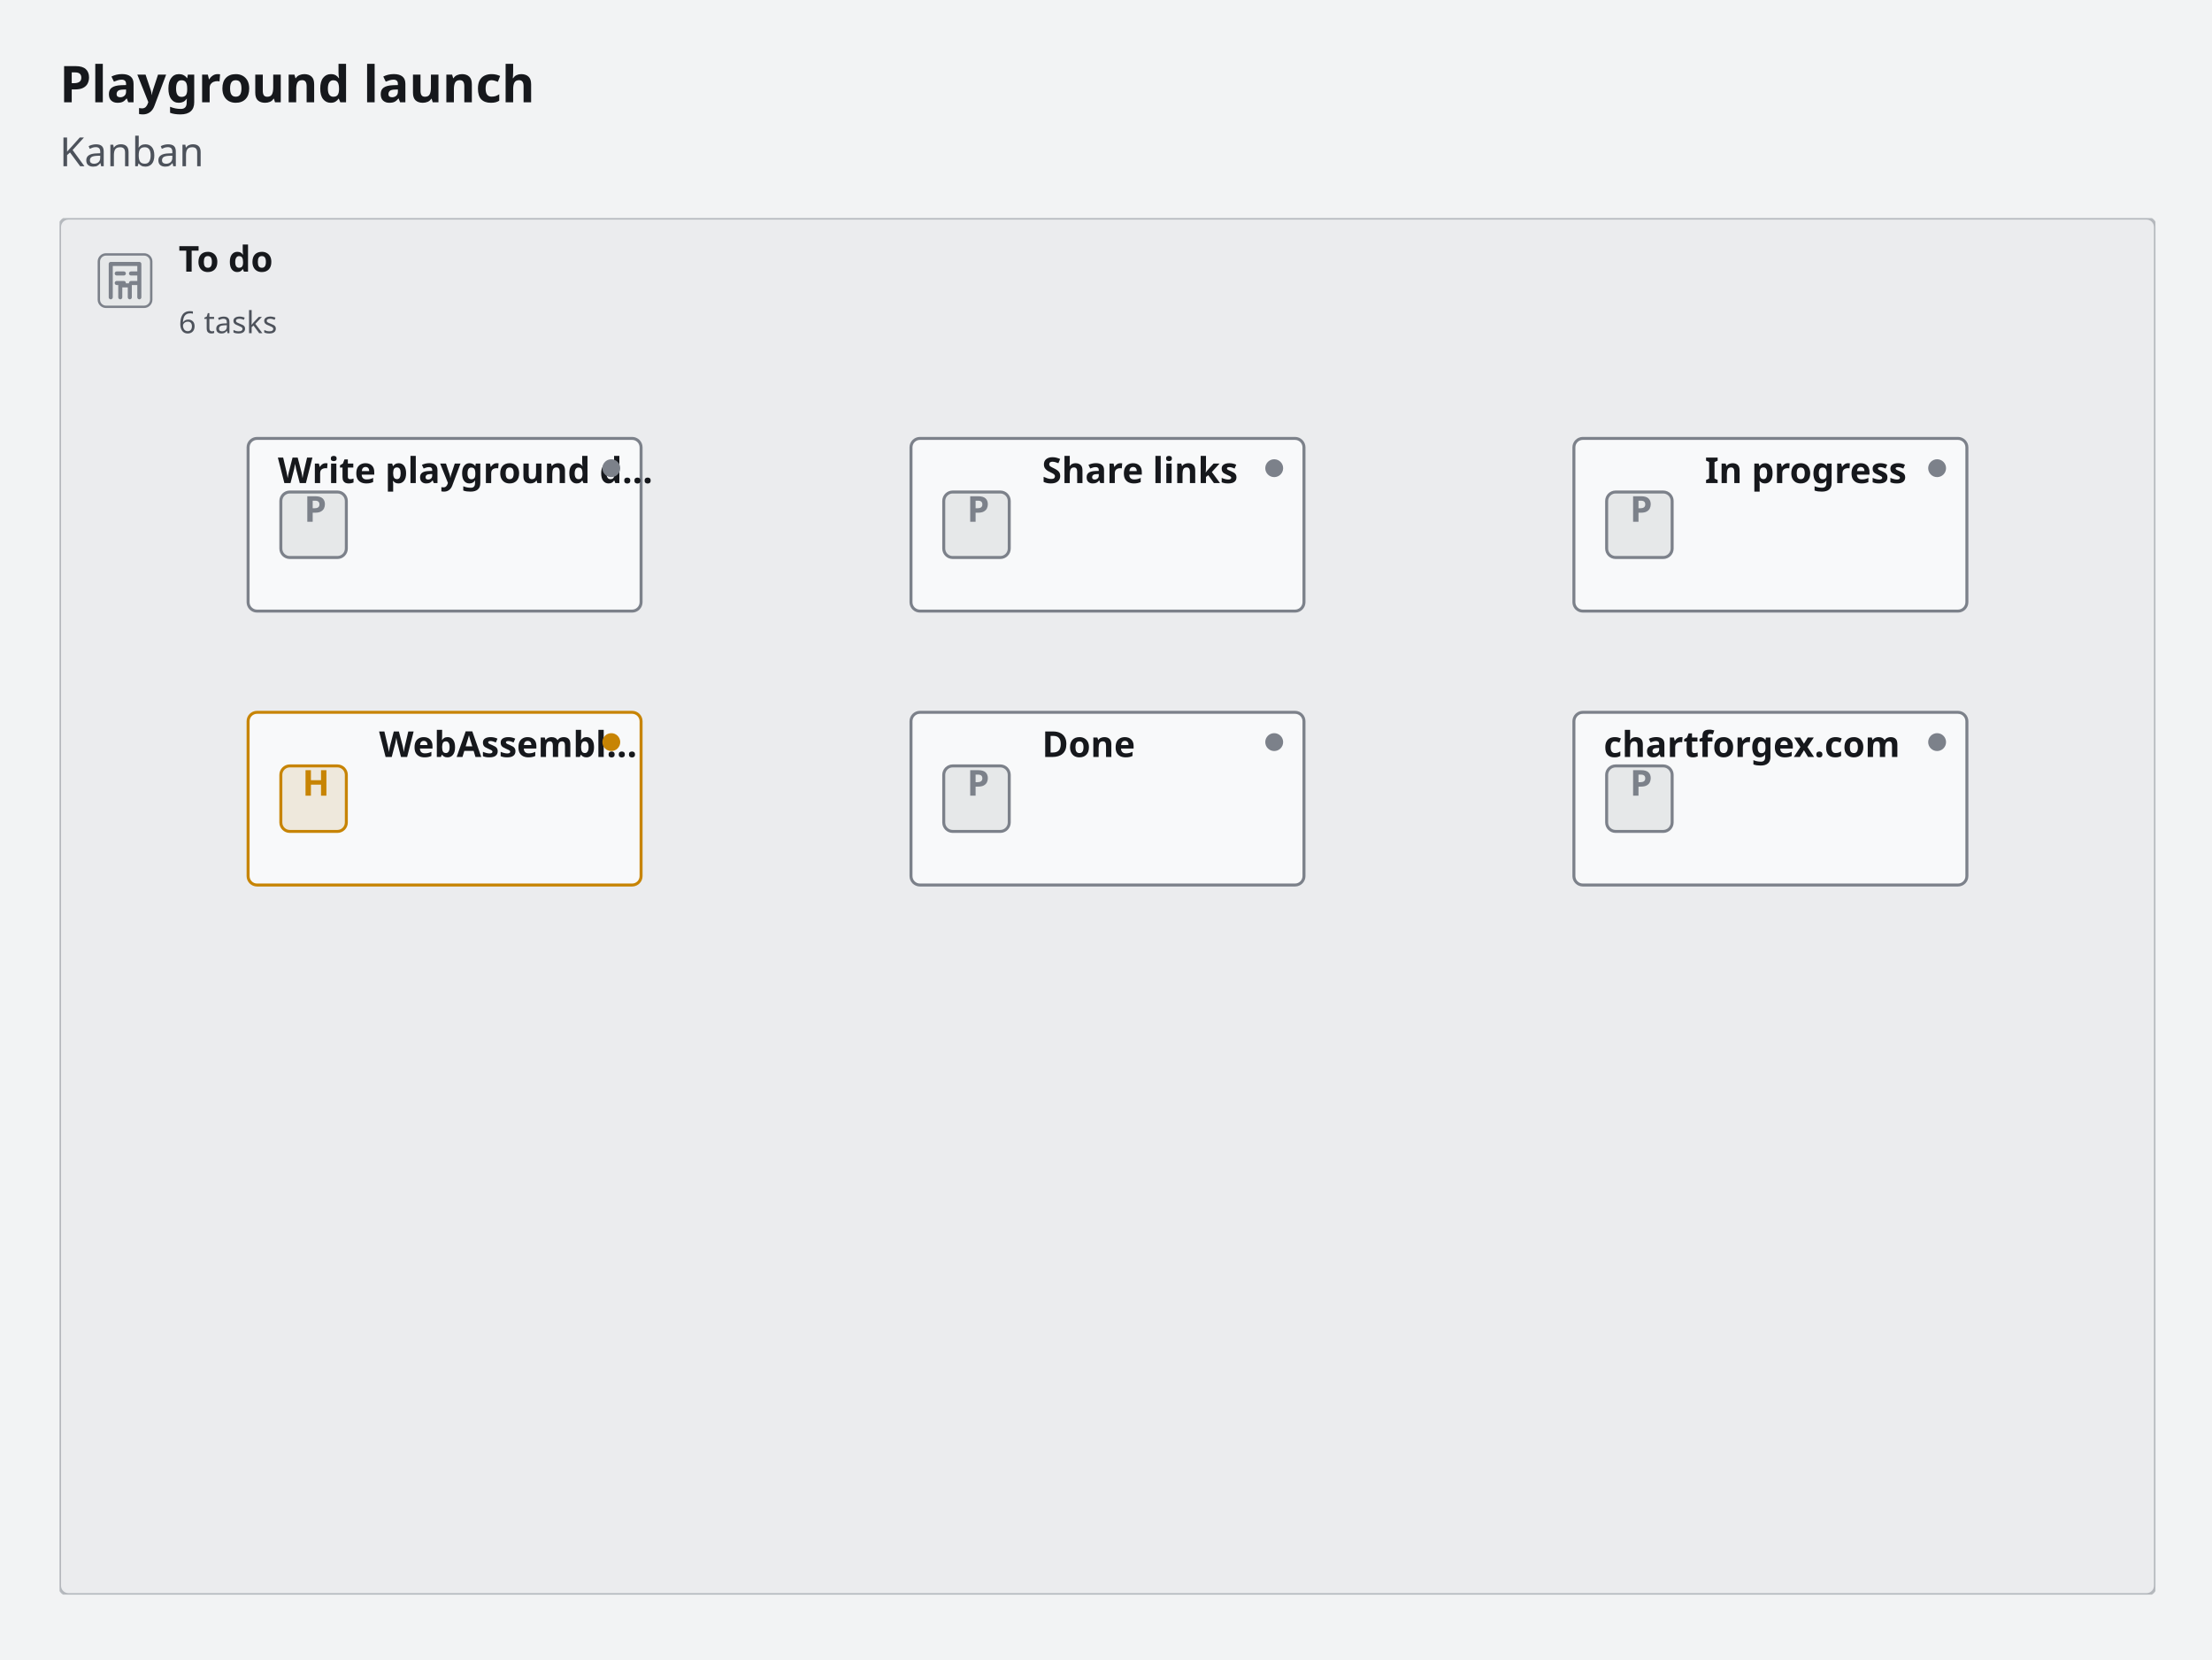
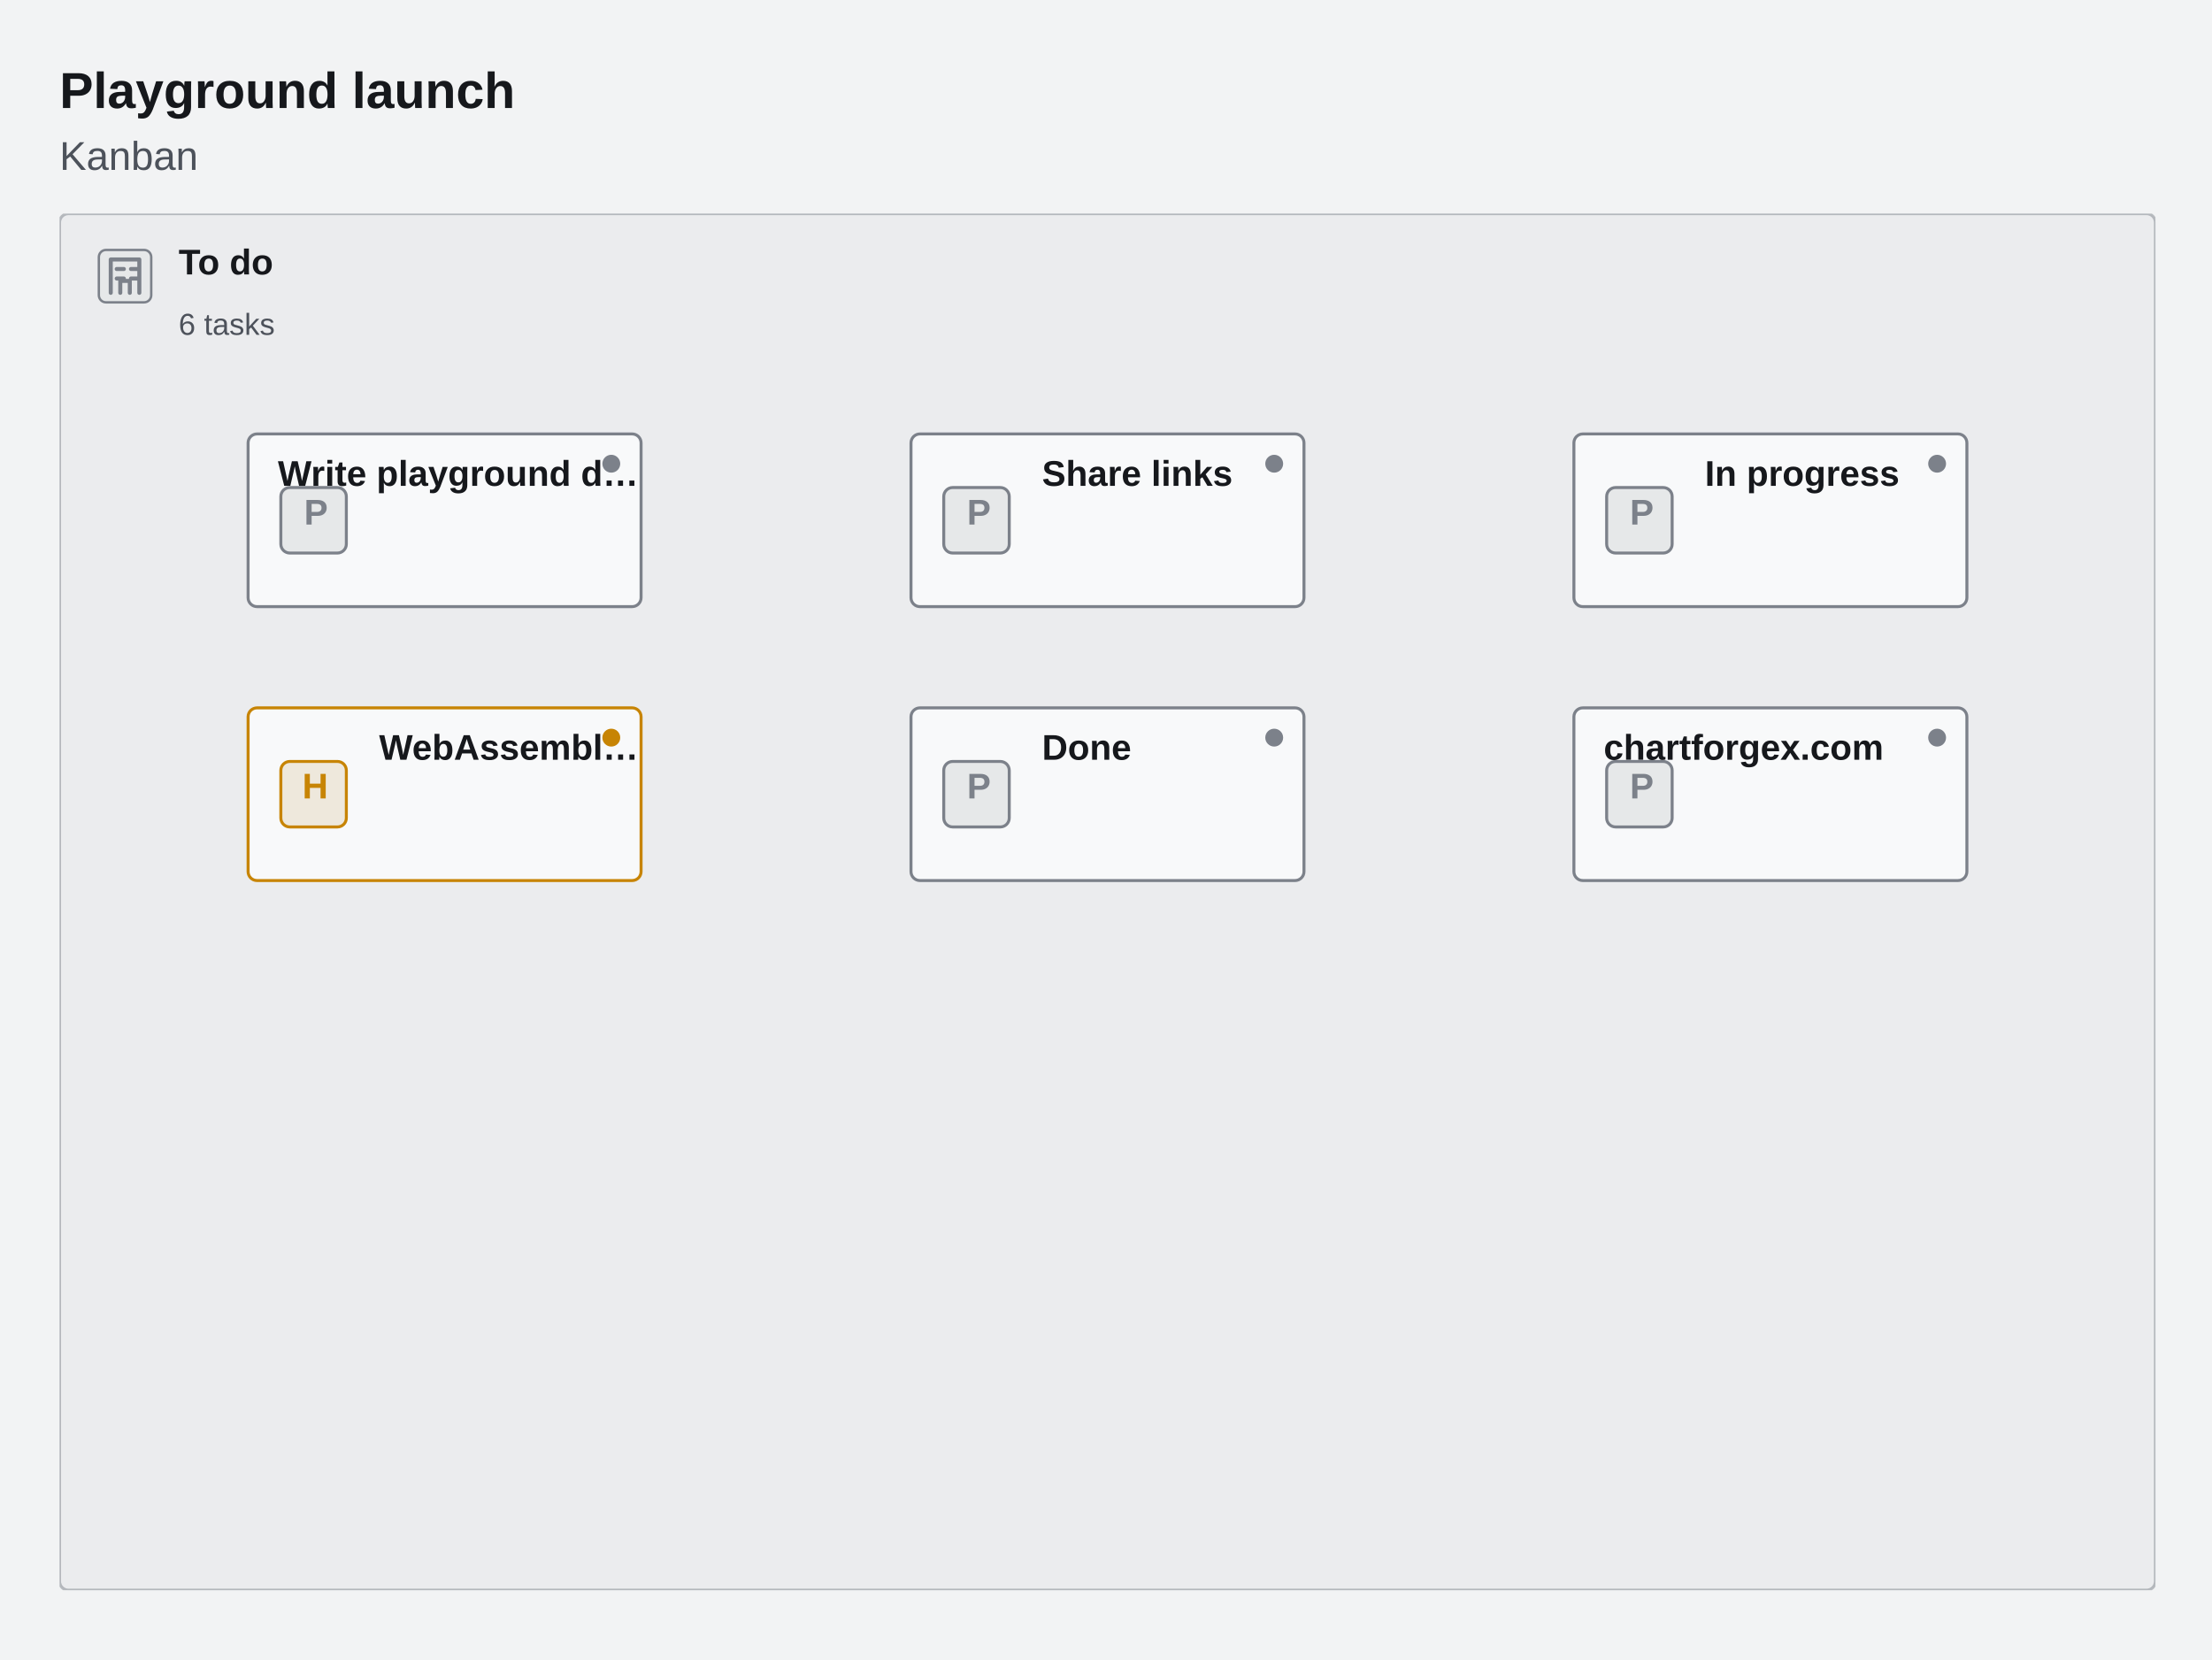
- <svg xmlns="http://www.w3.org/2000/svg" width="743" height="557" viewBox="8 6.4 743 557.3" stroke-linecap="round" stroke-linejoin="round" style="max-width:100%;height:auto;display:block" role="img" aria-label="Playground launch" aria-labelledby="cfx-mm-kanban-l-title" aria-describedby="cfx-mm-kanban-l-description">
+ <svg xmlns="http://www.w3.org/2000/svg" width="743" height="557" viewBox="8 7.9 743 557.3" stroke-linecap="round" stroke-linejoin="round" style="max-width:100%;height:auto;display:block" role="img" aria-label="Playground launch" aria-labelledby="cfx-mm-kanban-l-title" aria-describedby="cfx-mm-kanban-l-description">
  <defs>
    <clipPath id="cfx-mm-kanban-l-clip-1" clipPathUnits="userSpaceOnUse">
      <rect x="28" y="28" width="704" height="514" />
    </clipPath>
    <clipPath id="cfx-mm-kanban-l-clip-10" clipPathUnits="userSpaceOnUse">
      <rect x="28" y="79.65" width="704" height="462.35" />
    </clipPath>
  </defs>
  <rect x="0" y="0" width="760" height="570" rx="0" data-cfx-role="background" fill="#F2F3F4" stroke="none" stroke-width="1" />
  <g clip-path="url(#cfx-mm-kanban-l-clip-1)">
-     <g data-cfx-role="frame-heading-source" data-cfx-authored-font-request="Calibri, Carlito, Segoe UI, system-ui, sans-serif|700|normal|17|">
+     <g data-cfx-role="frame-heading-source" data-cfx-authored-font-request="Calibri, Carlito, Segoe UI, Arial, system-ui, sans-serif|700|normal|17|">
      <g data-cfx-role="frame-heading">
-         <text x="28" y="40.75" font-family="Calibri, Carlito, Segoe UI, system-ui, sans-serif" font-size="17" font-weight="700" font-style="normal" fill="#16181C" xml:space="preserve" style="white-space:pre;font-language-override:normal;font-palette:normal">Playground launch</text>
+         <text x="28" y="44.187" font-family="Calibri, Carlito, Segoe UI, Arial, system-ui, sans-serif" font-size="17" font-weight="700" font-style="normal" fill="#16181C" xml:space="preserve" style="white-space:pre;font-language-override:normal;font-palette:normal">Playground launch</text>
      </g>
    </g>
-     <g data-cfx-role="frame-heading-source" data-cfx-authored-font-request="Calibri, Carlito, Segoe UI, system-ui, sans-serif|400|normal|13.5|">
+     <g data-cfx-role="frame-heading-source" data-cfx-authored-font-request="Calibri, Carlito, Segoe UI, Arial, system-ui, sans-serif|400|normal|13.5|">
      <g data-cfx-role="frame-heading">
-         <text x="28" y="62.225" font-family="Calibri, Carlito, Segoe UI, system-ui, sans-serif" font-size="13.5" font-weight="400" font-style="normal" fill="#4D525B" xml:space="preserve" style="white-space:pre;font-language-override:normal;font-palette:normal">Kanban</text>
+         <text x="28" y="64.954" font-family="Calibri, Carlito, Segoe UI, Arial, system-ui, sans-serif" font-size="13.5" font-weight="400" font-style="normal" fill="#4D525B" xml:space="preserve" style="white-space:pre;font-language-override:normal;font-palette:normal">Kanban</text>
      </g>
    </g>
  </g>
  <g id="cfx-mm-kanban-l-node-9" data-cfx-source-id="mermaid-kanban" data-cfx-role="topology" class="cfx-topology" data-canvas-surface-style="Plain" data-cfx-active-scenario="" data-cfx-map-background-style="Dots" data-cfx-projection="" data-cfx-scenario-count="0" data-cfx-scenario-ids="" data-cfx-scenarios="[]" data-cfx-viewport="" data-chart-id="mermaid-kanban" data-fit-content-to-viewport="false" data-header-style="Standard" data-layout-direction="LeftToRight" data-layout-mode="DenseGrouped" data-node-surface-style="Card" data-visual-style="Default">
    <g clip-path="url(#cfx-mm-kanban-l-clip-10)">
      <g id="cfx-mm-kanban-l-node-11" data-cfx-source-id="todo" data-cfx-role="topology-group" class="cfx-topology__group cfx-mermaid-kanban-column" data-cfx-selected="false" data-cfx-status="Unknown" data-group-applied-layout-policy="Grid" data-group-color="" data-group-id="todo" data-group-label="To do" data-group-layout-policy="Grid" data-group-symbol="K" data-scenario-ids="" data-scenario-step-indices="">
        <rect x="28" y="79.65" width="704" height="462.35" rx="3" data-cfx-role="topology-group-surface" fill="rgba(124,129,138,0.059)" stroke="rgba(124,129,138,0.502)" stroke-width="1" />
        <rect x="41.2" y="91.85" width="17.6" height="17.6" rx="2.4" data-cfx-role="topology-icon-surface" fill="#E6E8E9" stroke="#7C818A" stroke-width="0.8" />
        <path d="M 45.2 106.25 L 45.2 95.05 L 54.8 95.05 L 54.8 106.25 M 48.4 106.25 L 48.4 102.25 L 51.6 102.25 L 51.6 106.25 M 47.2 98.25 L 49.6 98.25 M 52 98.25 L 54.4 98.25 M 47.2 101.45 L 49.6 101.45 M 52 101.45 L 54.4 101.45" data-cfx-role="topology-node-icon" fill="none" stroke="#7C818A" stroke-width="1.36" />
        <g data-cfx-role="topology-group-label">
-           <text x="68" y="97.65" font-family="Calibri, Carlito, Segoe UI, system-ui, sans-serif" font-size="12" font-weight="600" font-style="normal" fill="#16181C" xml:space="preserve" style="white-space:pre;font-language-override:normal;font-palette:normal">To do</text>
+           <text x="68" y="100.076" font-family="Calibri, Carlito, Segoe UI, Arial, system-ui, sans-serif" font-size="12" font-weight="600" font-style="normal" fill="#16181C" xml:space="preserve" style="white-space:pre;font-language-override:normal;font-palette:normal">To do</text>
        </g>
        <g data-cfx-role="topology-group-subtitle">
-           <text x="68" y="118.3" font-family="Calibri, Carlito, Segoe UI, system-ui, sans-serif" font-size="10.2" font-weight="400" font-style="normal" fill="#4D525B" xml:space="preserve" style="white-space:pre;font-language-override:normal;font-palette:normal">6 tasks</text>
+           <text x="68" y="120.362" font-family="Calibri, Carlito, Segoe UI, Arial, system-ui, sans-serif" font-size="10.2" font-weight="400" font-style="normal" fill="#4D525B" xml:space="preserve" style="white-space:pre;font-language-override:normal;font-palette:normal">6 tasks</text>
        </g>
      </g>
      <g id="cfx-mm-kanban-l-node-18" data-cfx-source-id="docs" data-cfx-role="topology-node" class="cfx-topology__node cfx-mermaid-kanban-task" data-cfx-meta-mermaid-column="todo" data-cfx-selected="false" data-cfx-status="Unknown" data-group-id="todo" data-group-label="To do" data-node-badge="" data-node-detail-count="0" data-node-display-mode="Card" data-node-id="docs" data-node-kind="Process" data-node-label="Write playground docs" data-scenario-ids="" data-scenario-step-indices="">
        <rect x="91.333" y="153.65" width="132" height="58" rx="3" data-cfx-role="topology-node-surface" fill="#F8F9FA" stroke="#7C818A" stroke-width="1" />
        <rect x="102.333" y="171.65" width="22" height="22" rx="3" data-cfx-role="topology-icon-surface" fill="#E6E8E9" stroke="#7C818A" stroke-width="1" />
        <g data-cfx-role="topology-node-icon">
-           <text x="110.14" y="181.65" font-family="Calibri, Carlito, Segoe UI, system-ui, sans-serif" font-size="12" font-weight="600" font-style="normal" fill="#7C818A" xml:space="preserve" style="white-space:pre;font-language-override:normal;font-palette:normal">P</text>
+           <text x="110.14" y="184.076" font-family="Calibri, Carlito, Segoe UI, Arial, system-ui, sans-serif" font-size="12" font-weight="600" font-style="normal" fill="#7C818A" xml:space="preserve" style="white-space:pre;font-language-override:normal;font-palette:normal">P</text>
        </g>
        <g id="cfx-mm-kanban-l-node-22" data-cfx-source-id="docs-label" data-cfx-role="topology-node-label">
-           <text x="101.333" y="168.65" font-family="Calibri, Carlito, Segoe UI, system-ui, sans-serif" font-size="12" font-weight="600" font-style="normal" fill="#16181C" xml:space="preserve" style="white-space:pre;font-language-override:normal;font-palette:normal">Write playground d…</text>
+           <text x="101.333" y="171.076" font-family="Calibri, Carlito, Segoe UI, Arial, system-ui, sans-serif" font-size="12" font-weight="600" font-style="normal" fill="#16181C" xml:space="preserve" style="white-space:pre;font-language-override:normal;font-palette:normal">Write playground d…</text>
        </g>
        <g id="cfx-mm-kanban-l-node-23" data-cfx-source-id="docs-status" data-cfx-role="topology-node-status" data-node-id="docs">
          <ellipse cx="213.333" cy="163.65" rx="3" ry="3" data-cfx-role="topology-status" fill="#7C818A" stroke="none" stroke-width="1" />
        </g>
      </g>
      <g id="cfx-mm-kanban-l-node-27" data-cfx-source-id="share" data-cfx-role="topology-node" class="cfx-topology__node cfx-mermaid-kanban-task" data-cfx-meta-mermaid-column="todo" data-cfx-selected="false" data-cfx-status="Unknown" data-group-id="todo" data-group-label="To do" data-node-badge="" data-node-detail-count="0" data-node-display-mode="Card" data-node-id="share" data-node-kind="Process" data-node-label="Share links" data-scenario-ids="" data-scenario-step-indices="">
        <rect x="314" y="153.65" width="132" height="58" rx="3" data-cfx-role="topology-node-surface" fill="#F8F9FA" stroke="#7C818A" stroke-width="1" />
        <rect x="325" y="171.65" width="22" height="22" rx="3" data-cfx-role="topology-icon-surface" fill="#E6E8E9" stroke="#7C818A" stroke-width="1" />
        <g data-cfx-role="topology-node-icon">
-           <text x="332.807" y="181.65" font-family="Calibri, Carlito, Segoe UI, system-ui, sans-serif" font-size="12" font-weight="600" font-style="normal" fill="#7C818A" xml:space="preserve" style="white-space:pre;font-language-override:normal;font-palette:normal">P</text>
+           <text x="332.807" y="184.076" font-family="Calibri, Carlito, Segoe UI, Arial, system-ui, sans-serif" font-size="12" font-weight="600" font-style="normal" fill="#7C818A" xml:space="preserve" style="white-space:pre;font-language-override:normal;font-palette:normal">P</text>
        </g>
        <g id="cfx-mm-kanban-l-node-31" data-cfx-source-id="share-label" data-cfx-role="topology-node-label">
-           <text x="358" y="168.65" font-family="Calibri, Carlito, Segoe UI, system-ui, sans-serif" font-size="12" font-weight="600" font-style="normal" fill="#16181C" xml:space="preserve" style="white-space:pre;font-language-override:normal;font-palette:normal">Share links</text>
+           <text x="358" y="171.076" font-family="Calibri, Carlito, Segoe UI, Arial, system-ui, sans-serif" font-size="12" font-weight="600" font-style="normal" fill="#16181C" xml:space="preserve" style="white-space:pre;font-language-override:normal;font-palette:normal">Share links</text>
        </g>
        <g id="cfx-mm-kanban-l-node-32" data-cfx-source-id="share-status" data-cfx-role="topology-node-status" data-node-id="share">
          <ellipse cx="436" cy="163.65" rx="3" ry="3" data-cfx-role="topology-status" fill="#7C818A" stroke="none" stroke-width="1" />
        </g>
      </g>
      <g id="cfx-mm-kanban-l-node-36" data-cfx-source-id="doing" data-cfx-role="topology-node" class="cfx-topology__node cfx-mermaid-kanban-task" data-cfx-meta-mermaid-column="todo" data-cfx-selected="false" data-cfx-status="Unknown" data-group-id="todo" data-group-label="To do" data-node-badge="" data-node-detail-count="0" data-node-display-mode="Card" data-node-id="doing" data-node-kind="Process" data-node-label="In progress" data-scenario-ids="" data-scenario-step-indices="">
        <rect x="536.667" y="153.65" width="132" height="58" rx="3" data-cfx-role="topology-node-surface" fill="#F8F9FA" stroke="#7C818A" stroke-width="1" />
        <rect x="547.667" y="171.65" width="22" height="22" rx="3" data-cfx-role="topology-icon-surface" fill="#E6E8E9" stroke="#7C818A" stroke-width="1" />
        <g data-cfx-role="topology-node-icon">
-           <text x="555.473" y="181.65" font-family="Calibri, Carlito, Segoe UI, system-ui, sans-serif" font-size="12" font-weight="600" font-style="normal" fill="#7C818A" xml:space="preserve" style="white-space:pre;font-language-override:normal;font-palette:normal">P</text>
+           <text x="555.473" y="184.076" font-family="Calibri, Carlito, Segoe UI, Arial, system-ui, sans-serif" font-size="12" font-weight="600" font-style="normal" fill="#7C818A" xml:space="preserve" style="white-space:pre;font-language-override:normal;font-palette:normal">P</text>
        </g>
        <g id="cfx-mm-kanban-l-node-40" data-cfx-source-id="doing-label" data-cfx-role="topology-node-label">
-           <text x="580.667" y="168.65" font-family="Calibri, Carlito, Segoe UI, system-ui, sans-serif" font-size="12" font-weight="600" font-style="normal" fill="#16181C" xml:space="preserve" style="white-space:pre;font-language-override:normal;font-palette:normal">In progress</text>
+           <text x="580.667" y="171.076" font-family="Calibri, Carlito, Segoe UI, Arial, system-ui, sans-serif" font-size="12" font-weight="600" font-style="normal" fill="#16181C" xml:space="preserve" style="white-space:pre;font-language-override:normal;font-palette:normal">In progress</text>
        </g>
        <g id="cfx-mm-kanban-l-node-41" data-cfx-source-id="doing-status" data-cfx-role="topology-node-status" data-node-id="doing">
          <ellipse cx="658.667" cy="163.65" rx="3" ry="3" data-cfx-role="topology-status" fill="#7C818A" stroke="none" stroke-width="1" />
        </g>
      </g>
      <g id="cfx-mm-kanban-l-node-45" data-cfx-source-id="engine" data-cfx-role="topology-node" class="cfx-topology__node cfx-mermaid-kanban-task" data-cfx-meta-mermaid-column="todo" data-cfx-meta-mermaid-meta-priority="High" data-cfx-selected="false" data-cfx-status="Warning" data-group-id="todo" data-group-label="To do" data-node-badge="" data-node-detail-count="0" data-node-display-mode="Card" data-node-id="engine" data-node-kind="Process" data-node-label="WebAssembly engine" data-scenario-ids="" data-scenario-step-indices="">
        <rect x="91.333" y="245.65" width="132" height="58" rx="3" data-cfx-role="topology-node-surface" fill="#F8F9FA" stroke="#C78404" stroke-width="1" />
        <rect x="102.333" y="263.65" width="22" height="22" rx="3" data-cfx-role="topology-icon-surface" fill="#EEE8DC" stroke="#C78404" stroke-width="1" />
        <g data-cfx-role="topology-node-icon">
-           <text x="109.548" y="273.65" font-family="Calibri, Carlito, Segoe UI, system-ui, sans-serif" font-size="12" font-weight="600" font-style="normal" fill="#C78404" xml:space="preserve" style="white-space:pre;font-language-override:normal;font-palette:normal">H</text>
+           <text x="109.548" y="276.076" font-family="Calibri, Carlito, Segoe UI, Arial, system-ui, sans-serif" font-size="12" font-weight="600" font-style="normal" fill="#C78404" xml:space="preserve" style="white-space:pre;font-language-override:normal;font-palette:normal">H</text>
        </g>
        <g id="cfx-mm-kanban-l-node-49" data-cfx-source-id="engine-label" data-cfx-role="topology-node-label">
-           <text x="135.333" y="260.65" font-family="Calibri, Carlito, Segoe UI, system-ui, sans-serif" font-size="12" font-weight="600" font-style="normal" fill="#16181C" xml:space="preserve" style="white-space:pre;font-language-override:normal;font-palette:normal">WebAssembl…</text>
+           <text x="135.333" y="263.076" font-family="Calibri, Carlito, Segoe UI, Arial, system-ui, sans-serif" font-size="12" font-weight="600" font-style="normal" fill="#16181C" xml:space="preserve" style="white-space:pre;font-language-override:normal;font-palette:normal">WebAssembl…</text>
        </g>
        <g id="cfx-mm-kanban-l-node-50" data-cfx-source-id="engine-status" data-cfx-role="topology-node-status" data-node-id="engine">
          <ellipse cx="213.333" cy="255.65" rx="3" ry="3" data-cfx-role="topology-status" fill="#C78404" stroke="none" stroke-width="1" />
        </g>
      </g>
      <g id="cfx-mm-kanban-l-node-54" data-cfx-source-id="done" data-cfx-role="topology-node" class="cfx-topology__node cfx-mermaid-kanban-task" data-cfx-meta-mermaid-column="todo" data-cfx-selected="false" data-cfx-status="Unknown" data-group-id="todo" data-group-label="To do" data-node-badge="" data-node-detail-count="0" data-node-display-mode="Card" data-node-id="done" data-node-kind="Process" data-node-label="Done" data-scenario-ids="" data-scenario-step-indices="">
        <rect x="314" y="245.65" width="132" height="58" rx="3" data-cfx-role="topology-node-surface" fill="#F8F9FA" stroke="#7C818A" stroke-width="1" />
        <rect x="325" y="263.65" width="22" height="22" rx="3" data-cfx-role="topology-icon-surface" fill="#E6E8E9" stroke="#7C818A" stroke-width="1" />
        <g data-cfx-role="topology-node-icon">
-           <text x="332.807" y="273.65" font-family="Calibri, Carlito, Segoe UI, system-ui, sans-serif" font-size="12" font-weight="600" font-style="normal" fill="#7C818A" xml:space="preserve" style="white-space:pre;font-language-override:normal;font-palette:normal">P</text>
+           <text x="332.807" y="276.076" font-family="Calibri, Carlito, Segoe UI, Arial, system-ui, sans-serif" font-size="12" font-weight="600" font-style="normal" fill="#7C818A" xml:space="preserve" style="white-space:pre;font-language-override:normal;font-palette:normal">P</text>
        </g>
        <g id="cfx-mm-kanban-l-node-58" data-cfx-source-id="done-label" data-cfx-role="topology-node-label">
-           <text x="358" y="260.65" font-family="Calibri, Carlito, Segoe UI, system-ui, sans-serif" font-size="12" font-weight="600" font-style="normal" fill="#16181C" xml:space="preserve" style="white-space:pre;font-language-override:normal;font-palette:normal">Done</text>
+           <text x="358" y="263.076" font-family="Calibri, Carlito, Segoe UI, Arial, system-ui, sans-serif" font-size="12" font-weight="600" font-style="normal" fill="#16181C" xml:space="preserve" style="white-space:pre;font-language-override:normal;font-palette:normal">Done</text>
        </g>
        <g id="cfx-mm-kanban-l-node-59" data-cfx-source-id="done-status" data-cfx-role="topology-node-status" data-node-id="done">
          <ellipse cx="436" cy="255.65" rx="3" ry="3" data-cfx-role="topology-status" fill="#7C818A" stroke="none" stroke-width="1" />
        </g>
      </g>
      <g id="cfx-mm-kanban-l-node-63" data-cfx-source-id="site" data-cfx-role="topology-node" class="cfx-topology__node cfx-mermaid-kanban-task" data-cfx-meta-mermaid-column="todo" data-cfx-selected="false" data-cfx-status="Unknown" data-group-id="todo" data-group-label="To do" data-node-badge="" data-node-detail-count="0" data-node-display-mode="Card" data-node-id="site" data-node-kind="Process" data-node-label="chartforgex.com" data-scenario-ids="" data-scenario-step-indices="">
        <rect x="536.667" y="245.65" width="132" height="58" rx="3" data-cfx-role="topology-node-surface" fill="#F8F9FA" stroke="#7C818A" stroke-width="1" />
        <rect x="547.667" y="263.65" width="22" height="22" rx="3" data-cfx-role="topology-icon-surface" fill="#E6E8E9" stroke="#7C818A" stroke-width="1" />
        <g data-cfx-role="topology-node-icon">
-           <text x="555.473" y="273.65" font-family="Calibri, Carlito, Segoe UI, system-ui, sans-serif" font-size="12" font-weight="600" font-style="normal" fill="#7C818A" xml:space="preserve" style="white-space:pre;font-language-override:normal;font-palette:normal">P</text>
+           <text x="555.473" y="276.076" font-family="Calibri, Carlito, Segoe UI, Arial, system-ui, sans-serif" font-size="12" font-weight="600" font-style="normal" fill="#7C818A" xml:space="preserve" style="white-space:pre;font-language-override:normal;font-palette:normal">P</text>
        </g>
        <g id="cfx-mm-kanban-l-node-67" data-cfx-source-id="site-label" data-cfx-role="topology-node-label">
-           <text x="546.667" y="260.65" font-family="Calibri, Carlito, Segoe UI, system-ui, sans-serif" font-size="12" font-weight="600" font-style="normal" fill="#16181C" xml:space="preserve" style="white-space:pre;font-language-override:normal;font-palette:normal">chartforgex.com</text>
+           <text x="546.667" y="263.076" font-family="Calibri, Carlito, Segoe UI, Arial, system-ui, sans-serif" font-size="12" font-weight="600" font-style="normal" fill="#16181C" xml:space="preserve" style="white-space:pre;font-language-override:normal;font-palette:normal">chartforgex.com</text>
        </g>
        <g id="cfx-mm-kanban-l-node-68" data-cfx-source-id="site-status" data-cfx-role="topology-node-status" data-node-id="site">
          <ellipse cx="658.667" cy="255.65" rx="3" ry="3" data-cfx-role="topology-status" fill="#7C818A" stroke="none" stroke-width="1" />
        </g>
      </g>
    </g>
  </g>
</svg>
